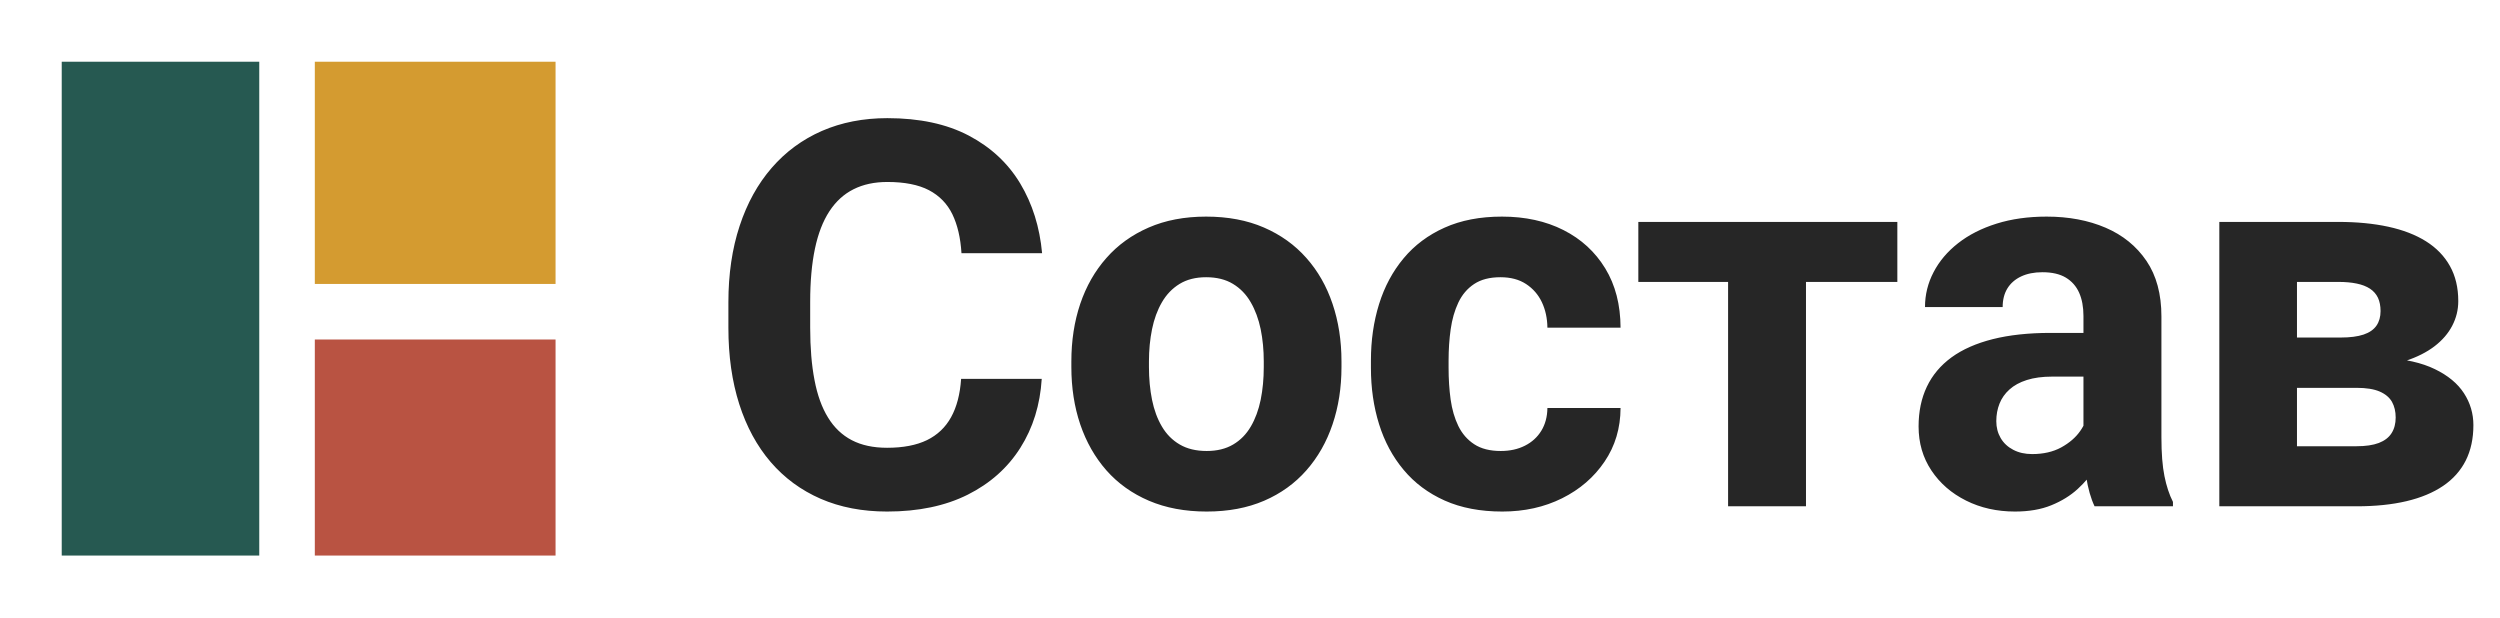
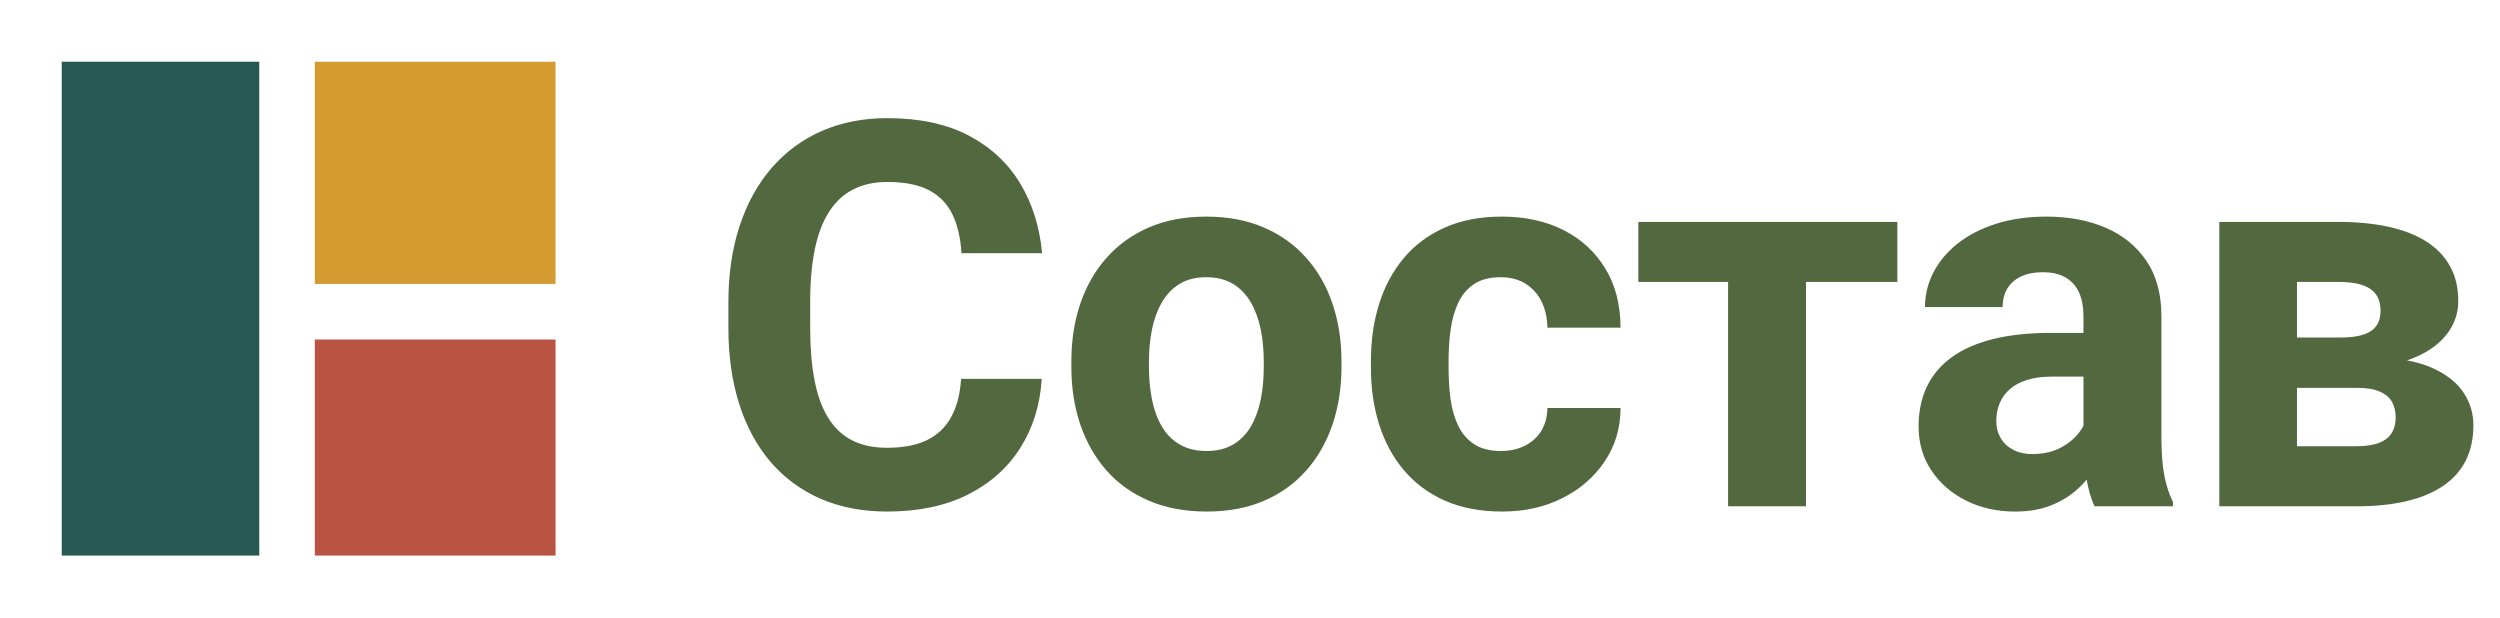
<svg xmlns="http://www.w3.org/2000/svg" width="405" height="100" viewBox="0 0 405 100" role="img">
  <g fill="#262626">
    <g id="symbol">
      <path fill-rule="evenodd" d="M10 10H42V90H10Z" fill="#265951" />
      <path fill-rule="evenodd" d="M51 10H90V46H51Z" fill="#D49B30" />
      <path fill-rule="evenodd" d="M51 55H90V90H51Z" fill="#B95342" />
    </g>
-     <g id="wordmark" transform="translate(114.44 82.02)">
+     <g id="wordmark" fill="#52683f" transform="translate(114.44 82.02)">
      <path d="M41.26 -20.64H54.32Q53.93 -14.33 50.86 -9.48Q47.79 -4.62 42.33 -1.88Q36.87 0.85 29.27 0.85Q23.26 0.85 18.5 -1.22Q13.74 -3.3 10.41 -7.17Q7.08 -11.05 5.32 -16.55Q3.56 -22.06 3.56 -28.91V-33.05Q3.56 -39.9 5.38 -45.42Q7.2 -50.94 10.58 -54.83Q13.96 -58.73 18.71 -60.81Q23.47 -62.88 29.31 -62.88Q37.11 -62.88 42.49 -60.06Q47.87 -57.23 50.84 -52.29Q53.8 -47.35 54.38 -41H41.32Q41.09 -44.73 39.85 -47.3Q38.6 -49.87 36.05 -51.21Q33.5 -52.54 29.31 -52.54Q26.17 -52.54 23.83 -51.36Q21.49 -50.19 19.92 -47.79Q18.35 -45.39 17.58 -41.73Q16.81 -38.07 16.81 -33.13V-28.91Q16.81 -24.08 17.51 -20.45Q18.2 -16.81 19.7 -14.38Q21.19 -11.94 23.55 -10.71Q25.91 -9.48 29.27 -9.48Q33.17 -9.48 35.73 -10.72Q38.28 -11.97 39.64 -14.44Q41.01 -16.92 41.26 -20.64ZM59.12 -22.56V-23.47Q59.12 -28.52 60.56 -32.8Q62.01 -37.08 64.8 -40.23Q67.58 -43.39 71.65 -45.16Q75.71 -46.93 80.95 -46.93Q86.24 -46.93 90.32 -45.16Q94.4 -43.39 97.19 -40.23Q99.99 -37.08 101.43 -32.8Q102.88 -28.52 102.88 -23.47V-22.56Q102.88 -17.54 101.43 -13.27Q99.99 -9 97.19 -5.82Q94.4 -2.65 90.35 -0.9Q86.29 0.85 81.04 0.85Q75.78 0.85 71.69 -0.9Q67.6 -2.65 64.8 -5.82Q62.01 -9 60.56 -13.27Q59.12 -17.54 59.12 -22.56ZM71.69 -23.47V-22.56Q71.69 -19.73 72.19 -17.25Q72.69 -14.78 73.79 -12.92Q74.89 -11.05 76.68 -10.01Q78.47 -8.96 81.04 -8.96Q83.56 -8.96 85.33 -10.01Q87.1 -11.05 88.19 -12.92Q89.28 -14.78 89.79 -17.25Q90.29 -19.73 90.29 -22.56V-23.47Q90.29 -26.23 89.79 -28.69Q89.28 -31.15 88.18 -33.05Q87.09 -34.95 85.3 -36.03Q83.52 -37.11 80.95 -37.11Q78.43 -37.11 76.66 -36.03Q74.89 -34.95 73.79 -33.05Q72.69 -31.15 72.19 -28.69Q71.69 -26.23 71.69 -23.47ZM128.69 -8.96Q130.91 -8.96 132.6 -9.82Q134.29 -10.67 135.25 -12.23Q136.21 -13.79 136.24 -15.92H148.09Q148.07 -11.03 145.5 -7.24Q142.94 -3.45 138.62 -1.3Q134.3 0.85 128.94 0.85Q123.59 0.85 119.6 -0.93Q115.6 -2.72 112.95 -5.9Q110.29 -9.07 108.97 -13.3Q107.65 -17.53 107.65 -22.42V-23.62Q107.65 -28.51 108.97 -32.76Q110.29 -37 112.95 -40.18Q115.6 -43.36 119.58 -45.14Q123.56 -46.93 128.88 -46.93Q134.53 -46.93 138.84 -44.75Q143.15 -42.57 145.61 -38.54Q148.07 -34.51 148.09 -28.94H136.24Q136.21 -31.23 135.34 -33.07Q134.47 -34.9 132.78 -36.01Q131.1 -37.11 128.63 -37.11Q126.03 -37.11 124.37 -36.01Q122.71 -34.91 121.81 -33Q120.91 -31.09 120.57 -28.68Q120.23 -26.27 120.23 -23.62V-22.42Q120.23 -19.74 120.56 -17.31Q120.9 -14.88 121.81 -13.01Q122.73 -11.13 124.39 -10.05Q126.05 -8.96 128.69 -8.96ZM178.13 -46.07V0H165.51V-46.07ZM192.93 -46.07V-36.35H150.97V-46.07ZM223.08 -10.57V-30.85Q223.08 -33.02 222.38 -34.6Q221.68 -36.17 220.22 -37.05Q218.76 -37.92 216.43 -37.92Q214.44 -37.92 212.99 -37.24Q211.54 -36.56 210.76 -35.3Q209.99 -34.04 209.99 -32.28H197.41Q197.41 -35.27 198.8 -37.93Q200.18 -40.59 202.77 -42.62Q205.36 -44.65 209 -45.79Q212.63 -46.93 217.11 -46.93Q222.48 -46.93 226.67 -45.13Q230.86 -43.33 233.29 -39.75Q235.71 -36.17 235.71 -30.77V-11.19Q235.71 -7.29 236.2 -4.89Q236.68 -2.49 237.58 -0.71V0H224.88Q223.97 -1.92 223.52 -4.78Q223.08 -7.65 223.08 -10.57ZM224.72 -28.09 224.8 -21.01H218.01Q215.64 -21.01 213.91 -20.46Q212.18 -19.91 211.09 -18.92Q210 -17.94 209.48 -16.63Q208.96 -15.33 208.96 -13.79Q208.96 -12.27 209.67 -11.05Q210.39 -9.83 211.71 -9.15Q213.02 -8.46 214.77 -8.46Q217.5 -8.46 219.48 -9.54Q221.46 -10.63 222.55 -12.19Q223.65 -13.76 223.69 -15.16L226.9 -9.86Q226.2 -8.13 225.05 -6.27Q223.9 -4.41 222.14 -2.8Q220.38 -1.19 217.88 -0.17Q215.39 0.85 211.99 0.85Q207.61 0.85 204.07 -0.92Q200.52 -2.69 198.45 -5.8Q196.37 -8.92 196.37 -12.94Q196.37 -16.55 197.71 -19.37Q199.05 -22.19 201.71 -24.13Q204.38 -26.07 208.39 -27.08Q212.41 -28.09 217.73 -28.09ZM267.33 -19.19H252.93L252.84 -27.34H264.76Q267.03 -27.34 268.46 -27.82Q269.88 -28.3 270.55 -29.27Q271.21 -30.23 271.21 -31.62Q271.21 -32.88 270.79 -33.78Q270.36 -34.68 269.5 -35.25Q268.63 -35.82 267.36 -36.08Q266.08 -36.35 264.36 -36.35H257.67V0H245.09V-46.07H264.36Q268.87 -46.07 272.46 -45.29Q276.05 -44.51 278.57 -42.93Q281.1 -41.34 282.45 -38.92Q283.8 -36.51 283.8 -33.24Q283.8 -31.12 282.82 -29.25Q281.85 -27.38 279.96 -25.93Q278.06 -24.48 275.3 -23.57Q272.53 -22.65 268.94 -22.43ZM267.33 0H249.89L254.15 -9.73H267.33Q269.53 -9.73 270.93 -10.26Q272.33 -10.8 272.99 -11.84Q273.66 -12.89 273.66 -14.38Q273.66 -15.84 273.06 -16.92Q272.45 -17.99 271.07 -18.59Q269.68 -19.19 267.33 -19.19H255.89L255.98 -27.34H268.88L271.89 -24.06Q276.82 -23.77 280.01 -22.22Q283.19 -20.68 284.72 -18.32Q286.25 -15.96 286.25 -13.15Q286.25 -9.88 285.01 -7.41Q283.76 -4.94 281.34 -3.3Q278.92 -1.66 275.41 -0.83Q271.9 0 267.33 0Z" />
    </g>
  </g>
</svg>
